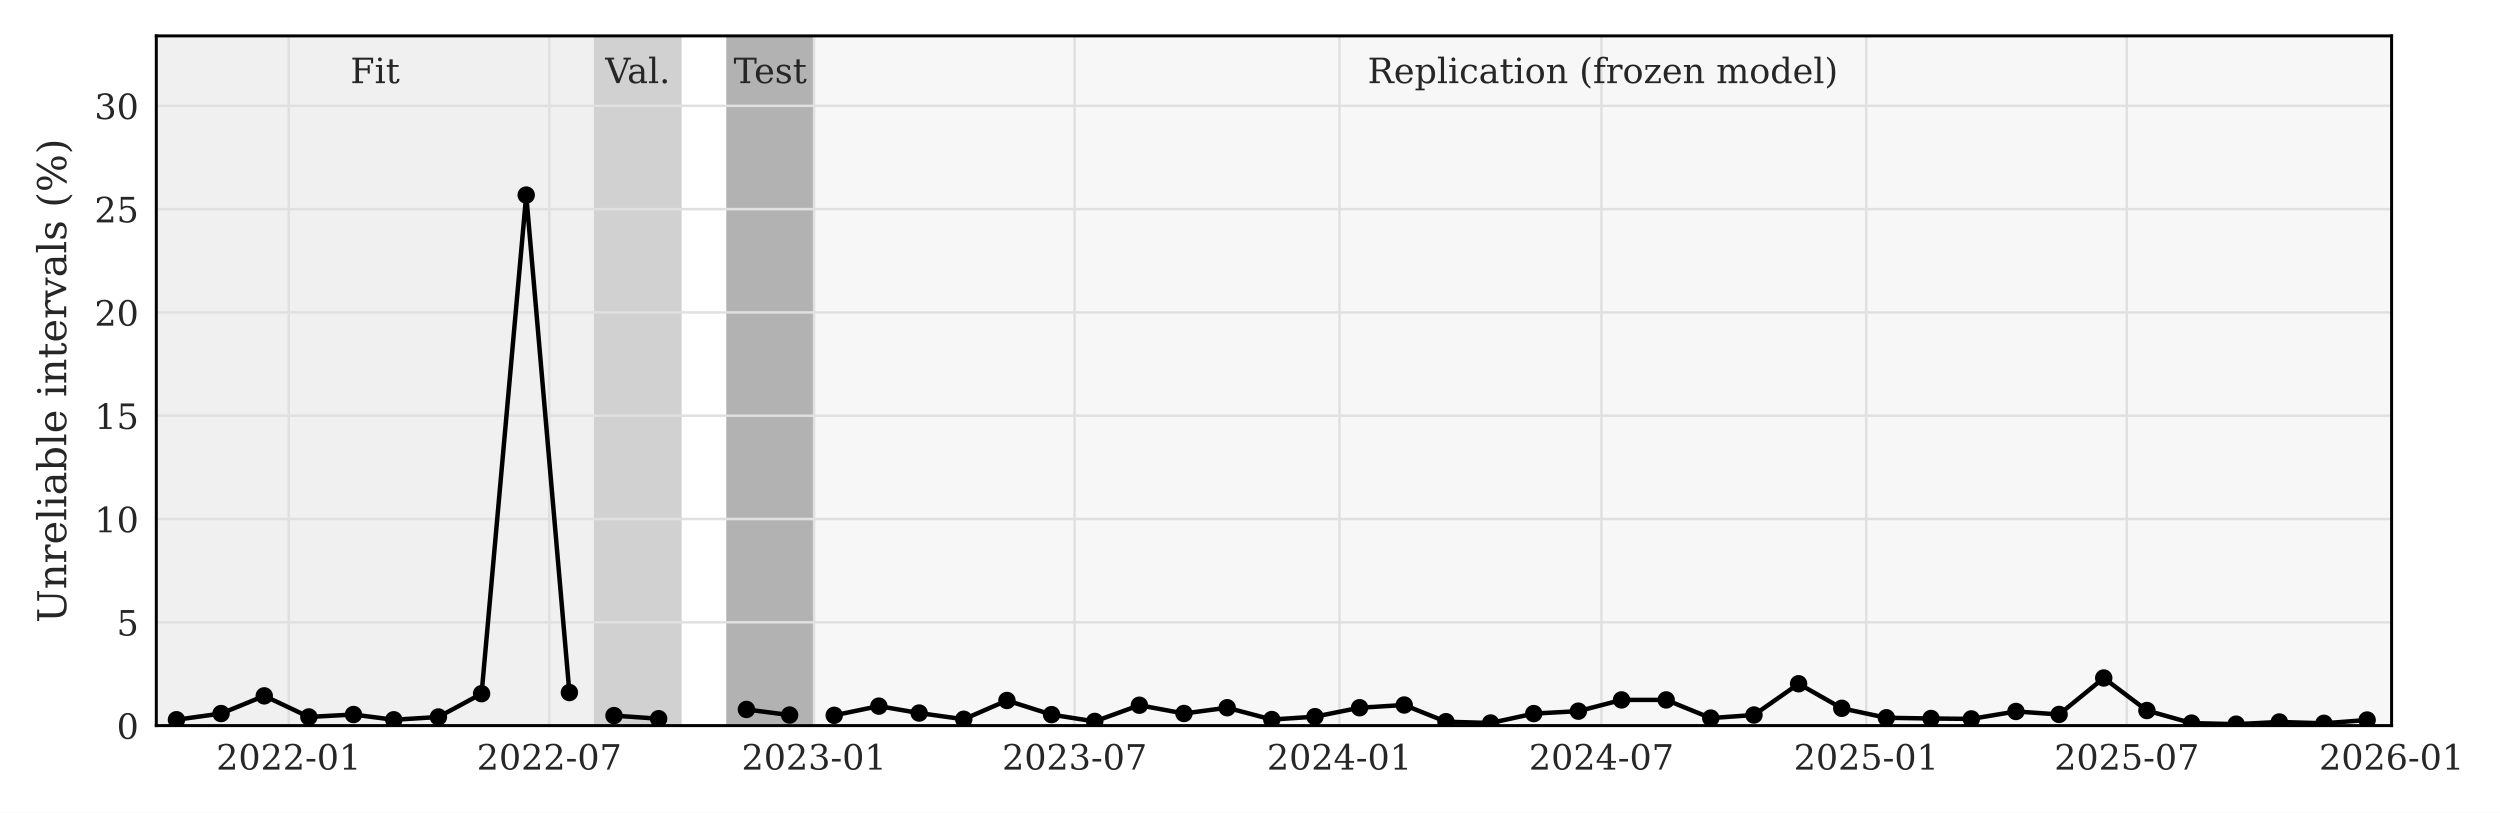
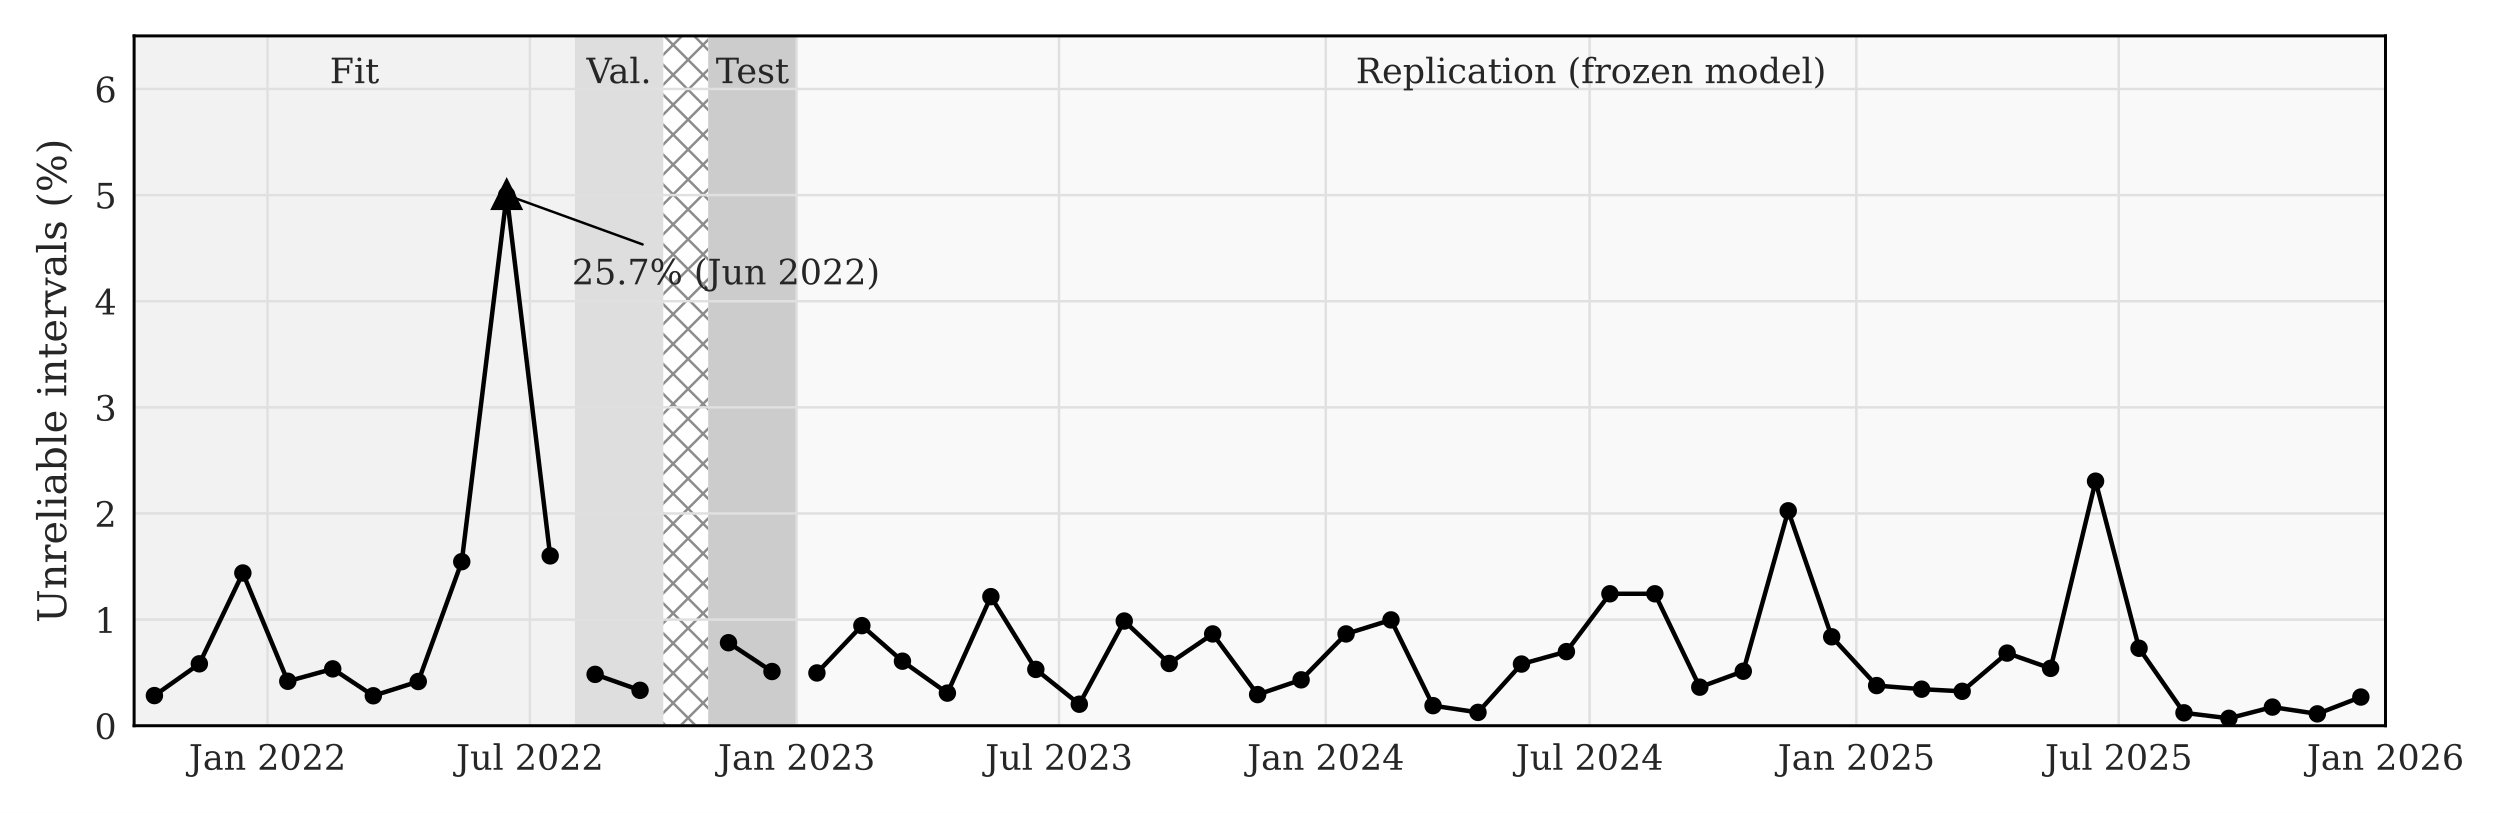
- <svg xmlns="http://www.w3.org/2000/svg" xmlns:xlink="http://www.w3.org/1999/xlink" width="501.444pt" height="163.015pt" viewBox="0 0 501.444 163.015" version="1.1">
+ <svg xmlns="http://www.w3.org/2000/svg" xmlns:xlink="http://www.w3.org/1999/xlink" width="501.36pt" height="163.015pt" viewBox="0 0 501.36 163.015" version="1.1">
  <defs>
    <style type="text/css">*{stroke-linejoin: round; stroke-linecap: butt}</style>
  </defs>
  <g id="figure_1">
    <g id="patch_1">
-       <path d="M 0 163.015  L 501.444 163.015  L 501.444 0  L 0 0  z " style="fill: #ffffff" />
+       <path d="M 0 163.015  L 501.36 163.015  L 501.36 0  L 0 0  z " style="fill: #ffffff" />
    </g>
    <g id="axes_1">
      <g id="patch_2">
-         <path d="M 31.35 145.54  L 479.7 145.54  L 479.7 7.2  L 31.35 7.2  z " style="fill: #ffffff" />
+         <path d="M 26.896 145.54  L 478.396 145.54  L 478.396 7.2  L 26.896 7.2  z " style="fill: #ffffff" />
      </g>
      <g id="patch_3">
-         <path d="M 31.35 145.54  L 119.115 145.54  L 119.115 7.2  L 31.35 7.2  z " clip-path="url(#pb1c6b1f549)" style="fill: #f0f0f0" />
+         <path d="M 133.012 145.54  L 142.024 145.54  L 142.024 7.2  L 133.012 7.2  z " clip-path="url(#p3dc8523d3e)" style="fill: url(#hcebbe9e5bd)" />
      </g>
      <g id="patch_4">
-         <path d="M 119.115 145.54  L 136.725 145.54  L 136.725 7.2  L 119.115 7.2  z " clip-path="url(#pb1c6b1f549)" style="fill: #d1d1d1" />
+         <path d="M 26.896 145.54  L 115.277 145.54  L 115.277 7.2  L 26.896 7.2  z " clip-path="url(#p3dc8523d3e)" style="fill: #f2f2f2" />
      </g>
      <g id="patch_5">
-         <path d="M 145.675 145.54  L 163.286 145.54  L 163.286 7.2  L 145.675 7.2  z " clip-path="url(#pb1c6b1f549)" style="fill: #b2b2b2" />
+         <path d="M 115.277 145.54  L 133.012 145.54  L 133.012 7.2  L 115.277 7.2  z " clip-path="url(#p3dc8523d3e)" style="fill: #dedede" />
      </g>
      <g id="patch_6">
-         <path d="M 163.286 145.54  L 479.7 145.54  L 479.7 7.2  L 163.286 7.2  z " clip-path="url(#pb1c6b1f549)" style="fill: #f7f7f7" />
+         <path d="M 142.024 145.54  L 159.759 145.54  L 159.759 7.2  L 142.024 7.2  z " clip-path="url(#p3dc8523d3e)" style="fill: #cccccc" />
+       </g>
+       <g id="patch_7">
+         <path d="M 159.759 145.54  L 478.396 145.54  L 478.396 7.2  L 159.759 7.2  z " clip-path="url(#p3dc8523d3e)" style="fill: #f9f9f9" />
      </g>
      <g id="matplotlib.axis_1">
        <g id="xtick_1">
          <g id="line2d_1">
-             <path d="M 57.91 145.54  L 57.91 7.2  " clip-path="url(#pb1c6b1f549)" style="fill: none; stroke: #e0e0e0; stroke-width: 0.5; stroke-linecap: round" />
+             <path d="M 53.643 145.54  L 53.643 7.2  " clip-path="url(#p3dc8523d3e)" style="fill: none; stroke: #e0e0e0; stroke-width: 0.5; stroke-linecap: round" />
          </g>
          <g id="line2d_2" />
          <g id="text_1">
-             <text style="font-size: 7px; font-family: 'DejaVu Serif', 'Bitstream Vera Serif', 'Computer Modern Roman', 'New Century Schoolbook', 'Century Schoolbook L', 'Utopia', 'ITC Bookman', 'Bookman', 'Nimbus Roman No9 L', 'Times New Roman', 'Times', 'Palatino', 'Charter', serif; text-anchor: middle; fill: #262626" x="57.91" y="154.359" transform="rotate(-0 57.91034 154.3589)">2022-01</text>
+             <text style="font-size: 7px; font-family: 'DejaVu Serif', 'Bitstream Vera Serif', 'Computer Modern Roman', 'New Century Schoolbook', 'Century Schoolbook L', 'Utopia', 'ITC Bookman', 'Bookman', 'Nimbus Roman No9 L', 'Times New Roman', 'Times', 'Palatino', 'Charter', serif; text-anchor: middle; fill: #262626" x="53.643" y="154.359" transform="rotate(-0 53.64319 154.3589)">Jan 2022</text>
          </g>
        </g>
        <g id="xtick_2">
          <g id="line2d_3">
-             <path d="M 110.165 145.54  L 110.165 7.2  " clip-path="url(#pb1c6b1f549)" style="fill: none; stroke: #e0e0e0; stroke-width: 0.5; stroke-linecap: round" />
+             <path d="M 106.265 145.54  L 106.265 7.2  " clip-path="url(#p3dc8523d3e)" style="fill: none; stroke: #e0e0e0; stroke-width: 0.5; stroke-linecap: round" />
          </g>
          <g id="line2d_4" />
          <g id="text_2">
-             <text style="font-size: 7px; font-family: 'DejaVu Serif', 'Bitstream Vera Serif', 'Computer Modern Roman', 'New Century Schoolbook', 'Century Schoolbook L', 'Utopia', 'ITC Bookman', 'Bookman', 'Nimbus Roman No9 L', 'Times New Roman', 'Times', 'Palatino', 'Charter', serif; text-anchor: middle; fill: #262626" x="110.165" y="154.359" transform="rotate(-0 110.1649 154.3589)">2022-07</text>
+             <text style="font-size: 7px; font-family: 'DejaVu Serif', 'Bitstream Vera Serif', 'Computer Modern Roman', 'New Century Schoolbook', 'Century Schoolbook L', 'Utopia', 'ITC Bookman', 'Bookman', 'Nimbus Roman No9 L', 'Times New Roman', 'Times', 'Palatino', 'Charter', serif; text-anchor: middle; fill: #262626" x="106.265" y="154.359" transform="rotate(-0 106.2649 154.3589)">Jul 2022</text>
          </g>
        </g>
        <g id="xtick_3">
          <g id="line2d_5">
-             <path d="M 163.286 145.54  L 163.286 7.2  " clip-path="url(#pb1c6b1f549)" style="fill: none; stroke: #e0e0e0; stroke-width: 0.5; stroke-linecap: round" />
+             <path d="M 159.759 145.54  L 159.759 7.2  " clip-path="url(#p3dc8523d3e)" style="fill: none; stroke: #e0e0e0; stroke-width: 0.5; stroke-linecap: round" />
          </g>
          <g id="line2d_6" />
          <g id="text_3">
-             <text style="font-size: 7px; font-family: 'DejaVu Serif', 'Bitstream Vera Serif', 'Computer Modern Roman', 'New Century Schoolbook', 'Century Schoolbook L', 'Utopia', 'ITC Bookman', 'Bookman', 'Nimbus Roman No9 L', 'Times New Roman', 'Times', 'Palatino', 'Charter', serif; text-anchor: middle; fill: #262626" x="163.286" y="154.359" transform="rotate(-0 163.2856 154.3589)">2023-01</text>
+             <text style="font-size: 7px; font-family: 'DejaVu Serif', 'Bitstream Vera Serif', 'Computer Modern Roman', 'New Century Schoolbook', 'Century Schoolbook L', 'Utopia', 'ITC Bookman', 'Bookman', 'Nimbus Roman No9 L', 'Times New Roman', 'Times', 'Palatino', 'Charter', serif; text-anchor: middle; fill: #262626" x="159.759" y="154.359" transform="rotate(-0 159.7588 154.3589)">Jan 2023</text>
          </g>
        </g>
        <g id="xtick_4">
          <g id="line2d_7">
-             <path d="M 215.54 145.54  L 215.54 7.2  " clip-path="url(#pb1c6b1f549)" style="fill: none; stroke: #e0e0e0; stroke-width: 0.5; stroke-linecap: round" />
+             <path d="M 212.38 145.54  L 212.38 7.2  " clip-path="url(#p3dc8523d3e)" style="fill: none; stroke: #e0e0e0; stroke-width: 0.5; stroke-linecap: round" />
          </g>
          <g id="line2d_8" />
          <g id="text_4">
-             <text style="font-size: 7px; font-family: 'DejaVu Serif', 'Bitstream Vera Serif', 'Computer Modern Roman', 'New Century Schoolbook', 'Century Schoolbook L', 'Utopia', 'ITC Bookman', 'Bookman', 'Nimbus Roman No9 L', 'Times New Roman', 'Times', 'Palatino', 'Charter', serif; text-anchor: middle; fill: #262626" x="215.54" y="154.359" transform="rotate(-0 215.5401 154.3589)">2023-07</text>
+             <text style="font-size: 7px; font-family: 'DejaVu Serif', 'Bitstream Vera Serif', 'Computer Modern Roman', 'New Century Schoolbook', 'Century Schoolbook L', 'Utopia', 'ITC Bookman', 'Bookman', 'Nimbus Roman No9 L', 'Times New Roman', 'Times', 'Palatino', 'Charter', serif; text-anchor: middle; fill: #262626" x="212.38" y="154.359" transform="rotate(-0 212.3805 154.3589)">Jul 2023</text>
          </g>
        </g>
        <g id="xtick_5">
          <g id="line2d_9">
-             <path d="M 268.661 145.54  L 268.661 7.2  " clip-path="url(#pb1c6b1f549)" style="fill: none; stroke: #e0e0e0; stroke-width: 0.5; stroke-linecap: round" />
+             <path d="M 265.874 145.54  L 265.874 7.2  " clip-path="url(#p3dc8523d3e)" style="fill: none; stroke: #e0e0e0; stroke-width: 0.5; stroke-linecap: round" />
          </g>
          <g id="line2d_10" />
          <g id="text_5">
-             <text style="font-size: 7px; font-family: 'DejaVu Serif', 'Bitstream Vera Serif', 'Computer Modern Roman', 'New Century Schoolbook', 'Century Schoolbook L', 'Utopia', 'ITC Bookman', 'Bookman', 'Nimbus Roman No9 L', 'Times New Roman', 'Times', 'Palatino', 'Charter', serif; text-anchor: middle; fill: #262626" x="268.661" y="154.359" transform="rotate(-0 268.6608 154.3589)">2024-01</text>
+             <text style="font-size: 7px; font-family: 'DejaVu Serif', 'Bitstream Vera Serif', 'Computer Modern Roman', 'New Century Schoolbook', 'Century Schoolbook L', 'Utopia', 'ITC Bookman', 'Bookman', 'Nimbus Roman No9 L', 'Times New Roman', 'Times', 'Palatino', 'Charter', serif; text-anchor: middle; fill: #262626" x="265.874" y="154.359" transform="rotate(-0 265.8744 154.3589)">Jan 2024</text>
          </g>
        </g>
        <g id="xtick_6">
          <g id="line2d_11">
-             <path d="M 321.204 145.54  L 321.204 7.2  " clip-path="url(#pb1c6b1f549)" style="fill: none; stroke: #e0e0e0; stroke-width: 0.5; stroke-linecap: round" />
+             <path d="M 318.787 145.54  L 318.787 7.2  " clip-path="url(#p3dc8523d3e)" style="fill: none; stroke: #e0e0e0; stroke-width: 0.5; stroke-linecap: round" />
          </g>
          <g id="line2d_12" />
          <g id="text_6">
-             <text style="font-size: 7px; font-family: 'DejaVu Serif', 'Bitstream Vera Serif', 'Computer Modern Roman', 'New Century Schoolbook', 'Century Schoolbook L', 'Utopia', 'ITC Bookman', 'Bookman', 'Nimbus Roman No9 L', 'Times New Roman', 'Times', 'Palatino', 'Charter', serif; text-anchor: middle; fill: #262626" x="321.204" y="154.359" transform="rotate(-0 321.2041 154.3589)">2024-07</text>
+             <text style="font-size: 7px; font-family: 'DejaVu Serif', 'Bitstream Vera Serif', 'Computer Modern Roman', 'New Century Schoolbook', 'Century Schoolbook L', 'Utopia', 'ITC Bookman', 'Bookman', 'Nimbus Roman No9 L', 'Times New Roman', 'Times', 'Palatino', 'Charter', serif; text-anchor: middle; fill: #262626" x="318.787" y="154.359" transform="rotate(-0 318.7868 154.3589)">Jul 2024</text>
          </g>
        </g>
        <g id="xtick_7">
          <g id="line2d_13">
-             <path d="M 374.325 145.54  L 374.325 7.2  " clip-path="url(#pb1c6b1f549)" style="fill: none; stroke: #e0e0e0; stroke-width: 0.5; stroke-linecap: round" />
+             <path d="M 372.281 145.54  L 372.281 7.2  " clip-path="url(#p3dc8523d3e)" style="fill: none; stroke: #e0e0e0; stroke-width: 0.5; stroke-linecap: round" />
          </g>
          <g id="line2d_14" />
          <g id="text_7">
-             <text style="font-size: 7px; font-family: 'DejaVu Serif', 'Bitstream Vera Serif', 'Computer Modern Roman', 'New Century Schoolbook', 'Century Schoolbook L', 'Utopia', 'ITC Bookman', 'Bookman', 'Nimbus Roman No9 L', 'Times New Roman', 'Times', 'Palatino', 'Charter', serif; text-anchor: middle; fill: #262626" x="374.325" y="154.359" transform="rotate(-0 374.3248 154.3589)">2025-01</text>
+             <text style="font-size: 7px; font-family: 'DejaVu Serif', 'Bitstream Vera Serif', 'Computer Modern Roman', 'New Century Schoolbook', 'Century Schoolbook L', 'Utopia', 'ITC Bookman', 'Bookman', 'Nimbus Roman No9 L', 'Times New Roman', 'Times', 'Palatino', 'Charter', serif; text-anchor: middle; fill: #262626" x="372.281" y="154.359" transform="rotate(-0 372.2807 154.3589)">Jan 2025</text>
          </g>
        </g>
        <g id="xtick_8">
          <g id="line2d_15">
-             <path d="M 426.579 145.54  L 426.579 7.2  " clip-path="url(#pb1c6b1f549)" style="fill: none; stroke: #e0e0e0; stroke-width: 0.5; stroke-linecap: round" />
+             <path d="M 424.902 145.54  L 424.902 7.2  " clip-path="url(#p3dc8523d3e)" style="fill: none; stroke: #e0e0e0; stroke-width: 0.5; stroke-linecap: round" />
          </g>
          <g id="line2d_16" />
          <g id="text_8">
-             <text style="font-size: 7px; font-family: 'DejaVu Serif', 'Bitstream Vera Serif', 'Computer Modern Roman', 'New Century Schoolbook', 'Century Schoolbook L', 'Utopia', 'ITC Bookman', 'Bookman', 'Nimbus Roman No9 L', 'Times New Roman', 'Times', 'Palatino', 'Charter', serif; text-anchor: middle; fill: #262626" x="426.579" y="154.359" transform="rotate(-0 426.5793 154.3589)">2025-07</text>
+             <text style="font-size: 7px; font-family: 'DejaVu Serif', 'Bitstream Vera Serif', 'Computer Modern Roman', 'New Century Schoolbook', 'Century Schoolbook L', 'Utopia', 'ITC Bookman', 'Bookman', 'Nimbus Roman No9 L', 'Times New Roman', 'Times', 'Palatino', 'Charter', serif; text-anchor: middle; fill: #262626" x="424.902" y="154.359" transform="rotate(-0 424.9024 154.3589)">Jul 2025</text>
          </g>
        </g>
        <g id="xtick_9">
          <g id="line2d_17">
-             <path d="M 479.7 145.54  L 479.7 7.2  " clip-path="url(#pb1c6b1f549)" style="fill: none; stroke: #e0e0e0; stroke-width: 0.5; stroke-linecap: round" />
+             <path d="M 478.396 145.54  L 478.396 7.2  " clip-path="url(#p3dc8523d3e)" style="fill: none; stroke: #e0e0e0; stroke-width: 0.5; stroke-linecap: round" />
          </g>
          <g id="line2d_18" />
          <g id="text_9">
-             <text style="font-size: 7px; font-family: 'DejaVu Serif', 'Bitstream Vera Serif', 'Computer Modern Roman', 'New Century Schoolbook', 'Century Schoolbook L', 'Utopia', 'ITC Bookman', 'Bookman', 'Nimbus Roman No9 L', 'Times New Roman', 'Times', 'Palatino', 'Charter', serif; text-anchor: middle; fill: #262626" x="479.7" y="154.359" transform="rotate(-0 479.7 154.3589)">2026-01</text>
+             <text style="font-size: 7px; font-family: 'DejaVu Serif', 'Bitstream Vera Serif', 'Computer Modern Roman', 'New Century Schoolbook', 'Century Schoolbook L', 'Utopia', 'ITC Bookman', 'Bookman', 'Nimbus Roman No9 L', 'Times New Roman', 'Times', 'Palatino', 'Charter', serif; text-anchor: middle; fill: #262626" x="478.396" y="154.359" transform="rotate(-0 478.3963 154.3589)">Jan 2026</text>
          </g>
        </g>
      </g>
      <g id="matplotlib.axis_2">
        <g id="ytick_1">
          <g id="line2d_19">
-             <path d="M 31.35 145.54  L 479.7 145.54  " clip-path="url(#pb1c6b1f549)" style="fill: none; stroke: #e0e0e0; stroke-width: 0.5; stroke-linecap: round" />
+             <path d="M 26.896 145.54  L 478.396 145.54  " clip-path="url(#p3dc8523d3e)" style="fill: none; stroke: #e0e0e0; stroke-width: 0.5; stroke-linecap: round" />
          </g>
          <g id="line2d_20" />
          <g id="text_10">
-             <text style="font-size: 7px; font-family: 'DejaVu Serif', 'Bitstream Vera Serif', 'Computer Modern Roman', 'New Century Schoolbook', 'Century Schoolbook L', 'Utopia', 'ITC Bookman', 'Bookman', 'Nimbus Roman No9 L', 'Times New Roman', 'Times', 'Palatino', 'Charter', serif; text-anchor: end; fill: #262626" x="27.85" y="148.199" transform="rotate(-0 27.85 148.1995)">0</text>
+             <text style="font-size: 7px; font-family: 'DejaVu Serif', 'Bitstream Vera Serif', 'Computer Modern Roman', 'New Century Schoolbook', 'Century Schoolbook L', 'Utopia', 'ITC Bookman', 'Bookman', 'Nimbus Roman No9 L', 'Times New Roman', 'Times', 'Palatino', 'Charter', serif; text-anchor: end; fill: #262626" x="23.396" y="148.199" transform="rotate(-0 23.39625 148.1995)">0</text>
          </g>
        </g>
        <g id="ytick_2">
          <g id="line2d_21">
-             <path d="M 31.35 124.821  L 479.7 124.821  " clip-path="url(#pb1c6b1f549)" style="fill: none; stroke: #e0e0e0; stroke-width: 0.5; stroke-linecap: round" />
+             <path d="M 26.896 124.257  L 478.396 124.257  " clip-path="url(#p3dc8523d3e)" style="fill: none; stroke: #e0e0e0; stroke-width: 0.5; stroke-linecap: round" />
          </g>
          <g id="line2d_22" />
          <g id="text_11">
-             <text style="font-size: 7px; font-family: 'DejaVu Serif', 'Bitstream Vera Serif', 'Computer Modern Roman', 'New Century Schoolbook', 'Century Schoolbook L', 'Utopia', 'ITC Bookman', 'Bookman', 'Nimbus Roman No9 L', 'Times New Roman', 'Times', 'Palatino', 'Charter', serif; text-anchor: end; fill: #262626" x="27.85" y="127.48" transform="rotate(-0 27.85 127.4804)">5</text>
+             <text style="font-size: 7px; font-family: 'DejaVu Serif', 'Bitstream Vera Serif', 'Computer Modern Roman', 'New Century Schoolbook', 'Century Schoolbook L', 'Utopia', 'ITC Bookman', 'Bookman', 'Nimbus Roman No9 L', 'Times New Roman', 'Times', 'Palatino', 'Charter', serif; text-anchor: end; fill: #262626" x="23.396" y="126.916" transform="rotate(-0 23.39625 126.9164)">1</text>
          </g>
        </g>
        <g id="ytick_3">
          <g id="line2d_23">
-             <path d="M 31.35 104.102  L 479.7 104.102  " clip-path="url(#pb1c6b1f549)" style="fill: none; stroke: #e0e0e0; stroke-width: 0.5; stroke-linecap: round" />
+             <path d="M 26.896 102.974  L 478.396 102.974  " clip-path="url(#p3dc8523d3e)" style="fill: none; stroke: #e0e0e0; stroke-width: 0.5; stroke-linecap: round" />
          </g>
          <g id="line2d_24" />
          <g id="text_12">
-             <text style="font-size: 7px; font-family: 'DejaVu Serif', 'Bitstream Vera Serif', 'Computer Modern Roman', 'New Century Schoolbook', 'Century Schoolbook L', 'Utopia', 'ITC Bookman', 'Bookman', 'Nimbus Roman No9 L', 'Times New Roman', 'Times', 'Palatino', 'Charter', serif; text-anchor: end; fill: #262626" x="27.85" y="106.761" transform="rotate(-0 27.85 106.7613)">10</text>
+             <text style="font-size: 7px; font-family: 'DejaVu Serif', 'Bitstream Vera Serif', 'Computer Modern Roman', 'New Century Schoolbook', 'Century Schoolbook L', 'Utopia', 'ITC Bookman', 'Bookman', 'Nimbus Roman No9 L', 'Times New Roman', 'Times', 'Palatino', 'Charter', serif; text-anchor: end; fill: #262626" x="23.396" y="105.633" transform="rotate(-0 23.39625 105.6333)">2</text>
          </g>
        </g>
        <g id="ytick_4">
          <g id="line2d_25">
-             <path d="M 31.35 83.383  L 479.7 83.383  " clip-path="url(#pb1c6b1f549)" style="fill: none; stroke: #e0e0e0; stroke-width: 0.5; stroke-linecap: round" />
+             <path d="M 26.896 81.691  L 478.396 81.691  " clip-path="url(#p3dc8523d3e)" style="fill: none; stroke: #e0e0e0; stroke-width: 0.5; stroke-linecap: round" />
          </g>
          <g id="line2d_26" />
          <g id="text_13">
-             <text style="font-size: 7px; font-family: 'DejaVu Serif', 'Bitstream Vera Serif', 'Computer Modern Roman', 'New Century Schoolbook', 'Century Schoolbook L', 'Utopia', 'ITC Bookman', 'Bookman', 'Nimbus Roman No9 L', 'Times New Roman', 'Times', 'Palatino', 'Charter', serif; text-anchor: end; fill: #262626" x="27.85" y="86.042" transform="rotate(-0 27.85 86.04228)">15</text>
+             <text style="font-size: 7px; font-family: 'DejaVu Serif', 'Bitstream Vera Serif', 'Computer Modern Roman', 'New Century Schoolbook', 'Century Schoolbook L', 'Utopia', 'ITC Bookman', 'Bookman', 'Nimbus Roman No9 L', 'Times New Roman', 'Times', 'Palatino', 'Charter', serif; text-anchor: end; fill: #262626" x="23.396" y="84.35" transform="rotate(-0 23.39625 84.35022)">3</text>
          </g>
        </g>
        <g id="ytick_5">
          <g id="line2d_27">
-             <path d="M 31.35 62.664  L 479.7 62.664  " clip-path="url(#pb1c6b1f549)" style="fill: none; stroke: #e0e0e0; stroke-width: 0.5; stroke-linecap: round" />
+             <path d="M 26.896 60.408  L 478.396 60.408  " clip-path="url(#p3dc8523d3e)" style="fill: none; stroke: #e0e0e0; stroke-width: 0.5; stroke-linecap: round" />
          </g>
          <g id="line2d_28" />
          <g id="text_14">
-             <text style="font-size: 7px; font-family: 'DejaVu Serif', 'Bitstream Vera Serif', 'Computer Modern Roman', 'New Century Schoolbook', 'Century Schoolbook L', 'Utopia', 'ITC Bookman', 'Bookman', 'Nimbus Roman No9 L', 'Times New Roman', 'Times', 'Palatino', 'Charter', serif; text-anchor: end; fill: #262626" x="27.85" y="65.323" transform="rotate(-0 27.85 65.32322)">20</text>
+             <text style="font-size: 7px; font-family: 'DejaVu Serif', 'Bitstream Vera Serif', 'Computer Modern Roman', 'New Century Schoolbook', 'Century Schoolbook L', 'Utopia', 'ITC Bookman', 'Bookman', 'Nimbus Roman No9 L', 'Times New Roman', 'Times', 'Palatino', 'Charter', serif; text-anchor: end; fill: #262626" x="23.396" y="63.067" transform="rotate(-0 23.39625 63.06714)">4</text>
          </g>
        </g>
        <g id="ytick_6">
          <g id="line2d_29">
-             <path d="M 31.35 41.945  L 479.7 41.945  " clip-path="url(#pb1c6b1f549)" style="fill: none; stroke: #e0e0e0; stroke-width: 0.5; stroke-linecap: round" />
+             <path d="M 26.896 39.125  L 478.396 39.125  " clip-path="url(#p3dc8523d3e)" style="fill: none; stroke: #e0e0e0; stroke-width: 0.5; stroke-linecap: round" />
          </g>
          <g id="line2d_30" />
          <g id="text_15">
-             <text style="font-size: 7px; font-family: 'DejaVu Serif', 'Bitstream Vera Serif', 'Computer Modern Roman', 'New Century Schoolbook', 'Century Schoolbook L', 'Utopia', 'ITC Bookman', 'Bookman', 'Nimbus Roman No9 L', 'Times New Roman', 'Times', 'Palatino', 'Charter', serif; text-anchor: end; fill: #262626" x="27.85" y="44.604" transform="rotate(-0 27.85 44.60416)">25</text>
+             <text style="font-size: 7px; font-family: 'DejaVu Serif', 'Bitstream Vera Serif', 'Computer Modern Roman', 'New Century Schoolbook', 'Century Schoolbook L', 'Utopia', 'ITC Bookman', 'Bookman', 'Nimbus Roman No9 L', 'Times New Roman', 'Times', 'Palatino', 'Charter', serif; text-anchor: end; fill: #262626" x="23.396" y="41.784" transform="rotate(-0 23.39625 41.78407)">5</text>
          </g>
        </g>
        <g id="ytick_7">
          <g id="line2d_31">
-             <path d="M 31.35 21.226  L 479.7 21.226  " clip-path="url(#pb1c6b1f549)" style="fill: none; stroke: #e0e0e0; stroke-width: 0.5; stroke-linecap: round" />
+             <path d="M 26.896 17.842  L 478.396 17.842  " clip-path="url(#p3dc8523d3e)" style="fill: none; stroke: #e0e0e0; stroke-width: 0.5; stroke-linecap: round" />
          </g>
          <g id="line2d_32" />
          <g id="text_16">
-             <text style="font-size: 7px; font-family: 'DejaVu Serif', 'Bitstream Vera Serif', 'Computer Modern Roman', 'New Century Schoolbook', 'Century Schoolbook L', 'Utopia', 'ITC Bookman', 'Bookman', 'Nimbus Roman No9 L', 'Times New Roman', 'Times', 'Palatino', 'Charter', serif; text-anchor: end; fill: #262626" x="27.85" y="23.885" transform="rotate(-0 27.85 23.8851)">30</text>
+             <text style="font-size: 7px; font-family: 'DejaVu Serif', 'Bitstream Vera Serif', 'Computer Modern Roman', 'New Century Schoolbook', 'Century Schoolbook L', 'Utopia', 'ITC Bookman', 'Bookman', 'Nimbus Roman No9 L', 'Times New Roman', 'Times', 'Palatino', 'Charter', serif; text-anchor: end; fill: #262626" x="23.396" y="20.501" transform="rotate(-0 23.39625 20.50099)">6</text>
          </g>
        </g>
        <g id="text_17">
          <text style="font-size: 8px; font-family: 'DejaVu Serif', 'Bitstream Vera Serif', 'Computer Modern Roman', 'New Century Schoolbook', 'Century Schoolbook L', 'Utopia', 'ITC Bookman', 'Bookman', 'Nimbus Roman No9 L', 'Times New Roman', 'Times', 'Palatino', 'Charter', serif; text-anchor: middle; fill: #262626" x="13.279" y="76.37" transform="rotate(-90 13.27875 76.37)">Unreliable intervals (%)</text>
        </g>
      </g>
-       <g id="patch_7">
-         <path d="M 31.35 145.54  L 31.35 7.2  " style="fill: none; stroke: #000000; stroke-width: 0.6; stroke-linejoin: miter; stroke-linecap: square" />
-       </g>
      <g id="patch_8">
-         <path d="M 479.7 145.54  L 479.7 7.2  " style="fill: none; stroke: #000000; stroke-width: 0.6; stroke-linejoin: miter; stroke-linecap: square" />
+         <path d="M 26.896 145.54  L 26.896 7.2  " style="fill: none; stroke: #000000; stroke-width: 0.6; stroke-linejoin: miter; stroke-linecap: square" />
      </g>
      <g id="patch_9">
-         <path d="M 31.35 145.54  L 479.7 145.54  " style="fill: none; stroke: #000000; stroke-width: 0.6; stroke-linejoin: miter; stroke-linecap: square" />
+         <path d="M 478.396 145.54  L 478.396 7.2  " style="fill: none; stroke: #000000; stroke-width: 0.6; stroke-linejoin: miter; stroke-linecap: square" />
      </g>
      <g id="patch_10">
-         <path d="M 31.35 7.2  L 479.7 7.2  " style="fill: none; stroke: #000000; stroke-width: 0.6; stroke-linejoin: miter; stroke-linecap: square" />
+         <path d="M 26.896 145.54  L 478.396 145.54  " style="fill: none; stroke: #000000; stroke-width: 0.6; stroke-linejoin: miter; stroke-linecap: square" />
+       </g>
+       <g id="patch_11">
+         <path d="M 26.896 7.2  L 478.396 7.2  " style="fill: none; stroke: #000000; stroke-width: 0.6; stroke-linejoin: miter; stroke-linecap: square" />
      </g>
      <g id="text_18">
-         <text style="font-size: 7px; font-family: 'DejaVu Serif', 'Bitstream Vera Serif', 'Computer Modern Roman', 'New Century Schoolbook', 'Century Schoolbook L', 'Utopia', 'ITC Bookman', 'Bookman', 'Nimbus Roman No9 L', 'Times New Roman', 'Times', 'Palatino', 'Charter', serif; text-anchor: middle; fill: #262626" x="75.232" y="16.669" transform="rotate(-0 75.23229 16.66911)">Fit</text>
+         <text style="font-size: 7px; font-family: 'DejaVu Serif', 'Bitstream Vera Serif', 'Computer Modern Roman', 'New Century Schoolbook', 'Century Schoolbook L', 'Utopia', 'ITC Bookman', 'Bookman', 'Nimbus Roman No9 L', 'Times New Roman', 'Times', 'Palatino', 'Charter', serif; text-anchor: middle; fill: #262626" x="71.087" y="16.669" transform="rotate(-0 71.08685 16.66911)">Fit</text>
      </g>
      <g id="line2d_33">
-         <path d="M 35.392 144.363  L 44.341 143.123  L 53.002 139.576  L 61.952 143.804  L 70.902 143.32  L 78.985 144.37  L 87.935 143.813  L 96.596 139.135  L 105.546 39.125  L 114.207 138.908  " clip-path="url(#pb1c6b1f549)" style="fill: none; stroke: #000000; stroke-width: 0.9; stroke-linecap: round" />
+         <path d="M 30.966 139.496  L 39.979 133.125  L 48.701 114.911  L 57.713 136.624  L 66.726 134.138  L 74.866 139.533  L 83.879 136.672  L 92.601 112.643  L 101.613 39.125  L 110.335 111.476  " clip-path="url(#p3dc8523d3e)" style="fill: none; stroke: #000000; stroke-width: 0.9; stroke-linecap: round" />
        <defs>
-           <path id="me363c883f4" d="M 0 1.25  C 0.332 1.25 0.649 1.118 0.884 0.884  C 1.118 0.649 1.25 0.332 1.25 0  C 1.25 -0.332 1.118 -0.649 0.884 -0.884  C 0.649 -1.118 0.332 -1.25 0 -1.25  C -0.332 -1.25 -0.649 -1.118 -0.884 -0.884  C -1.118 -0.649 -1.25 -0.332 -1.25 0  C -1.25 0.332 -1.118 0.649 -0.884 0.884  C -0.649 1.118 -0.332 1.25 0 1.25  z " style="stroke: #000000" />
+           <path id="ma874661f9e" d="M 0 1.25  C 0.332 1.25 0.649 1.118 0.884 0.884  C 1.118 0.649 1.25 0.332 1.25 0  C 1.25 -0.332 1.118 -0.649 0.884 -0.884  C 0.649 -1.118 0.332 -1.25 0 -1.25  C -0.332 -1.25 -0.649 -1.118 -0.884 -0.884  C -1.118 -0.649 -1.25 -0.332 -1.25 0  C -1.25 0.332 -1.118 0.649 -0.884 0.884  C -0.649 1.118 -0.332 1.25 0 1.25  z " style="stroke: #000000" />
        </defs>
-         <g clip-path="url(#pb1c6b1f549)">
-           <use xlink:href="#me363c883f4" x="35.392" y="144.363" style="stroke: #000000" />
-           <use xlink:href="#me363c883f4" x="44.341" y="143.123" style="stroke: #000000" />
-           <use xlink:href="#me363c883f4" x="53.002" y="139.576" style="stroke: #000000" />
-           <use xlink:href="#me363c883f4" x="61.952" y="143.804" style="stroke: #000000" />
-           <use xlink:href="#me363c883f4" x="70.902" y="143.32" style="stroke: #000000" />
-           <use xlink:href="#me363c883f4" x="78.985" y="144.37" style="stroke: #000000" />
-           <use xlink:href="#me363c883f4" x="87.935" y="143.813" style="stroke: #000000" />
-           <use xlink:href="#me363c883f4" x="96.596" y="139.135" style="stroke: #000000" />
-           <use xlink:href="#me363c883f4" x="105.546" y="39.125" style="stroke: #000000" />
-           <use xlink:href="#me363c883f4" x="114.207" y="138.908" style="stroke: #000000" />
+         <g clip-path="url(#p3dc8523d3e)">
+           <use xlink:href="#ma874661f9e" x="30.966" y="139.496" style="stroke: #000000" />
+           <use xlink:href="#ma874661f9e" x="39.979" y="133.125" style="stroke: #000000" />
+           <use xlink:href="#ma874661f9e" x="48.701" y="114.911" style="stroke: #000000" />
+           <use xlink:href="#ma874661f9e" x="57.713" y="136.624" style="stroke: #000000" />
+           <use xlink:href="#ma874661f9e" x="66.726" y="134.138" style="stroke: #000000" />
+           <use xlink:href="#ma874661f9e" x="74.866" y="139.533" style="stroke: #000000" />
+           <use xlink:href="#ma874661f9e" x="83.879" y="136.672" style="stroke: #000000" />
+           <use xlink:href="#ma874661f9e" x="92.601" y="112.643" style="stroke: #000000" />
+           <use xlink:href="#ma874661f9e" x="101.613" y="39.125" style="stroke: #000000" />
+           <use xlink:href="#ma874661f9e" x="110.335" y="111.476" style="stroke: #000000" />
        </g>
      </g>
      <g id="text_19">
-         <text style="font-size: 7px; font-family: 'DejaVu Serif', 'Bitstream Vera Serif', 'Computer Modern Roman', 'New Century Schoolbook', 'Century Schoolbook L', 'Utopia', 'ITC Bookman', 'Bookman', 'Nimbus Roman No9 L', 'Times New Roman', 'Times', 'Palatino', 'Charter', serif; text-anchor: middle; fill: #262626" x="127.92" y="16.669" transform="rotate(-0 127.9199 16.66911)">Val.</text>
+         <text style="font-size: 7px; font-family: 'DejaVu Serif', 'Bitstream Vera Serif', 'Computer Modern Roman', 'New Century Schoolbook', 'Century Schoolbook L', 'Utopia', 'ITC Bookman', 'Bookman', 'Nimbus Roman No9 L', 'Times New Roman', 'Times', 'Palatino', 'Charter', serif; text-anchor: middle; fill: #262626" x="124.145" y="16.669" transform="rotate(-0 124.1446 16.66911)">Val.</text>
      </g>
      <g id="line2d_34">
-         <path d="M 123.156 143.535  L 132.106 144.158  " clip-path="url(#pb1c6b1f549)" style="fill: none; stroke: #000000; stroke-width: 0.9; stroke-linecap: round" />
-         <g clip-path="url(#pb1c6b1f549)">
-           <use xlink:href="#me363c883f4" x="123.156" y="143.535" style="stroke: #000000" />
-           <use xlink:href="#me363c883f4" x="132.106" y="144.158" style="stroke: #000000" />
+         <path d="M 119.348 135.242  L 128.36 138.441  " clip-path="url(#p3dc8523d3e)" style="fill: none; stroke: #000000; stroke-width: 0.9; stroke-linecap: round" />
+         <g clip-path="url(#p3dc8523d3e)">
+           <use xlink:href="#ma874661f9e" x="119.348" y="135.242" style="stroke: #000000" />
+           <use xlink:href="#ma874661f9e" x="128.36" y="138.441" style="stroke: #000000" />
        </g>
      </g>
      <g id="text_20">
-         <text style="font-size: 7px; font-family: 'DejaVu Serif', 'Bitstream Vera Serif', 'Computer Modern Roman', 'New Century Schoolbook', 'Century Schoolbook L', 'Utopia', 'ITC Bookman', 'Bookman', 'Nimbus Roman No9 L', 'Times New Roman', 'Times', 'Palatino', 'Charter', serif; text-anchor: middle; fill: #262626" x="154.48" y="16.669" transform="rotate(-0 154.4802 16.66911)">Test</text>
+         <text style="font-size: 7px; font-family: 'DejaVu Serif', 'Bitstream Vera Serif', 'Computer Modern Roman', 'New Century Schoolbook', 'Century Schoolbook L', 'Utopia', 'ITC Bookman', 'Bookman', 'Nimbus Roman No9 L', 'Times New Roman', 'Times', 'Palatino', 'Charter', serif; text-anchor: middle; fill: #262626" x="150.892" y="16.669" transform="rotate(-0 150.8916 16.66911)">Test</text>
      </g>
      <g id="line2d_35">
-         <path d="M 149.717 142.299  L 158.378 143.424  " clip-path="url(#pb1c6b1f549)" style="fill: none; stroke: #000000; stroke-width: 0.9; stroke-linecap: round" />
-         <g clip-path="url(#pb1c6b1f549)">
-           <use xlink:href="#me363c883f4" x="149.717" y="142.299" style="stroke: #000000" />
-           <use xlink:href="#me363c883f4" x="158.378" y="143.424" style="stroke: #000000" />
+         <path d="M 146.095 128.894  L 154.816 134.67  " clip-path="url(#p3dc8523d3e)" style="fill: none; stroke: #000000; stroke-width: 0.9; stroke-linecap: round" />
+         <g clip-path="url(#p3dc8523d3e)">
+           <use xlink:href="#ma874661f9e" x="146.095" y="128.894" style="stroke: #000000" />
+           <use xlink:href="#ma874661f9e" x="154.816" y="134.67" style="stroke: #000000" />
        </g>
      </g>
      <g id="text_21">
-         <text style="font-size: 7px; font-family: 'DejaVu Serif', 'Bitstream Vera Serif', 'Computer Modern Roman', 'New Century Schoolbook', 'Century Schoolbook L', 'Utopia', 'ITC Bookman', 'Bookman', 'Nimbus Roman No9 L', 'Times New Roman', 'Times', 'Palatino', 'Charter', serif; text-anchor: middle; fill: #262626" x="321.493" y="16.669" transform="rotate(-0 321.4928 16.66911)">Replication (frozen model)</text>
+         <text style="font-size: 7px; font-family: 'DejaVu Serif', 'Bitstream Vera Serif', 'Computer Modern Roman', 'New Century Schoolbook', 'Century Schoolbook L', 'Utopia', 'ITC Bookman', 'Bookman', 'Nimbus Roman No9 L', 'Times New Roman', 'Times', 'Palatino', 'Charter', serif; text-anchor: middle; fill: #262626" x="319.078" y="16.669" transform="rotate(-0 319.0775 16.66911)">Replication (frozen model)</text>
      </g>
      <g id="line2d_36">
-         <path d="M 167.327 143.479  L 176.277 141.632  L 184.361 143.02  L 193.31 144.267  L 201.971 140.5  L 210.921 143.341  L 219.582 144.7  L 228.532 141.452  L 237.481 143.109  L 246.142 141.956  L 255.092 144.325  L 263.753 143.748  L 272.703 141.956  L 281.652 141.408  L 290.025 144.756  L 298.974 145.019  L 307.635 143.132  L 316.585 142.646  L 325.246 140.388  L 334.196 140.388  L 343.145 144.034  L 351.806 143.412  L 360.756 137.148  L 369.417 142.068  L 378.367 143.972  L 387.316 144.113  L 395.4 144.196  L 404.349 142.704  L 413.01 143.3  L 421.96 135.991  L 430.621 142.516  L 439.571 145.036  L 448.52 145.251  L 457.181 144.812  L 466.131 145.077  L 474.792 144.42  " clip-path="url(#pb1c6b1f549)" style="fill: none; stroke: #000000; stroke-width: 0.9; stroke-linecap: round" />
-         <g clip-path="url(#pb1c6b1f549)">
-           <use xlink:href="#me363c883f4" x="167.327" y="143.479" style="stroke: #000000" />
-           <use xlink:href="#me363c883f4" x="176.277" y="141.632" style="stroke: #000000" />
-           <use xlink:href="#me363c883f4" x="184.361" y="143.02" style="stroke: #000000" />
-           <use xlink:href="#me363c883f4" x="193.31" y="144.267" style="stroke: #000000" />
-           <use xlink:href="#me363c883f4" x="201.971" y="140.5" style="stroke: #000000" />
-           <use xlink:href="#me363c883f4" x="210.921" y="143.341" style="stroke: #000000" />
-           <use xlink:href="#me363c883f4" x="219.582" y="144.7" style="stroke: #000000" />
-           <use xlink:href="#me363c883f4" x="228.532" y="141.452" style="stroke: #000000" />
-           <use xlink:href="#me363c883f4" x="237.481" y="143.109" style="stroke: #000000" />
-           <use xlink:href="#me363c883f4" x="246.142" y="141.956" style="stroke: #000000" />
-           <use xlink:href="#me363c883f4" x="255.092" y="144.325" style="stroke: #000000" />
-           <use xlink:href="#me363c883f4" x="263.753" y="143.748" style="stroke: #000000" />
-           <use xlink:href="#me363c883f4" x="272.703" y="141.956" style="stroke: #000000" />
-           <use xlink:href="#me363c883f4" x="281.652" y="141.408" style="stroke: #000000" />
-           <use xlink:href="#me363c883f4" x="290.025" y="144.756" style="stroke: #000000" />
-           <use xlink:href="#me363c883f4" x="298.974" y="145.019" style="stroke: #000000" />
-           <use xlink:href="#me363c883f4" x="307.635" y="143.132" style="stroke: #000000" />
-           <use xlink:href="#me363c883f4" x="316.585" y="142.646" style="stroke: #000000" />
-           <use xlink:href="#me363c883f4" x="325.246" y="140.388" style="stroke: #000000" />
-           <use xlink:href="#me363c883f4" x="334.196" y="140.388" style="stroke: #000000" />
-           <use xlink:href="#me363c883f4" x="343.145" y="144.034" style="stroke: #000000" />
-           <use xlink:href="#me363c883f4" x="351.806" y="143.412" style="stroke: #000000" />
-           <use xlink:href="#me363c883f4" x="360.756" y="137.148" style="stroke: #000000" />
-           <use xlink:href="#me363c883f4" x="369.417" y="142.068" style="stroke: #000000" />
-           <use xlink:href="#me363c883f4" x="378.367" y="143.972" style="stroke: #000000" />
-           <use xlink:href="#me363c883f4" x="387.316" y="144.113" style="stroke: #000000" />
-           <use xlink:href="#me363c883f4" x="395.4" y="144.196" style="stroke: #000000" />
-           <use xlink:href="#me363c883f4" x="404.349" y="142.704" style="stroke: #000000" />
-           <use xlink:href="#me363c883f4" x="413.01" y="143.3" style="stroke: #000000" />
-           <use xlink:href="#me363c883f4" x="421.96" y="135.991" style="stroke: #000000" />
-           <use xlink:href="#me363c883f4" x="430.621" y="142.516" style="stroke: #000000" />
-           <use xlink:href="#me363c883f4" x="439.571" y="145.036" style="stroke: #000000" />
-           <use xlink:href="#me363c883f4" x="448.52" y="145.251" style="stroke: #000000" />
-           <use xlink:href="#me363c883f4" x="457.181" y="144.812" style="stroke: #000000" />
-           <use xlink:href="#me363c883f4" x="466.131" y="145.077" style="stroke: #000000" />
-           <use xlink:href="#me363c883f4" x="474.792" y="144.42" style="stroke: #000000" />
+         <path d="M 163.829 134.956  L 172.842 125.468  L 180.982 132.598  L 189.994 139.001  L 198.716 119.655  L 207.729 134.245  L 216.451 141.226  L 225.463 124.545  L 234.476 133.056  L 243.198 127.133  L 252.21 139.298  L 260.932 136.337  L 269.945 127.133  L 278.957 124.318  L 287.388 141.513  L 296.401 142.865  L 305.123 133.173  L 314.135 130.678  L 322.857 119.08  L 331.87 119.08  L 340.882 137.806  L 349.604 134.611  L 358.616 102.439  L 367.338 127.708  L 376.351 137.487  L 385.363 138.212  L 393.504 138.637  L 402.516 130.975  L 411.238 134.036  L 420.251 96.494  L 428.973 130.009  L 437.985 142.952  L 446.998 144.054  L 455.719 141.801  L 464.732 143.162  L 473.454 139.788  " clip-path="url(#p3dc8523d3e)" style="fill: none; stroke: #000000; stroke-width: 0.9; stroke-linecap: round" />
+         <g clip-path="url(#p3dc8523d3e)">
+           <use xlink:href="#ma874661f9e" x="163.829" y="134.956" style="stroke: #000000" />
+           <use xlink:href="#ma874661f9e" x="172.842" y="125.468" style="stroke: #000000" />
+           <use xlink:href="#ma874661f9e" x="180.982" y="132.598" style="stroke: #000000" />
+           <use xlink:href="#ma874661f9e" x="189.994" y="139.001" style="stroke: #000000" />
+           <use xlink:href="#ma874661f9e" x="198.716" y="119.655" style="stroke: #000000" />
+           <use xlink:href="#ma874661f9e" x="207.729" y="134.245" style="stroke: #000000" />
+           <use xlink:href="#ma874661f9e" x="216.451" y="141.226" style="stroke: #000000" />
+           <use xlink:href="#ma874661f9e" x="225.463" y="124.545" style="stroke: #000000" />
+           <use xlink:href="#ma874661f9e" x="234.476" y="133.056" style="stroke: #000000" />
+           <use xlink:href="#ma874661f9e" x="243.198" y="127.133" style="stroke: #000000" />
+           <use xlink:href="#ma874661f9e" x="252.21" y="139.298" style="stroke: #000000" />
+           <use xlink:href="#ma874661f9e" x="260.932" y="136.337" style="stroke: #000000" />
+           <use xlink:href="#ma874661f9e" x="269.945" y="127.133" style="stroke: #000000" />
+           <use xlink:href="#ma874661f9e" x="278.957" y="124.318" style="stroke: #000000" />
+           <use xlink:href="#ma874661f9e" x="287.388" y="141.513" style="stroke: #000000" />
+           <use xlink:href="#ma874661f9e" x="296.401" y="142.865" style="stroke: #000000" />
+           <use xlink:href="#ma874661f9e" x="305.123" y="133.173" style="stroke: #000000" />
+           <use xlink:href="#ma874661f9e" x="314.135" y="130.678" style="stroke: #000000" />
+           <use xlink:href="#ma874661f9e" x="322.857" y="119.08" style="stroke: #000000" />
+           <use xlink:href="#ma874661f9e" x="331.87" y="119.08" style="stroke: #000000" />
+           <use xlink:href="#ma874661f9e" x="340.882" y="137.806" style="stroke: #000000" />
+           <use xlink:href="#ma874661f9e" x="349.604" y="134.611" style="stroke: #000000" />
+           <use xlink:href="#ma874661f9e" x="358.616" y="102.439" style="stroke: #000000" />
+           <use xlink:href="#ma874661f9e" x="367.338" y="127.708" style="stroke: #000000" />
+           <use xlink:href="#ma874661f9e" x="376.351" y="137.487" style="stroke: #000000" />
+           <use xlink:href="#ma874661f9e" x="385.363" y="138.212" style="stroke: #000000" />
+           <use xlink:href="#ma874661f9e" x="393.504" y="138.637" style="stroke: #000000" />
+           <use xlink:href="#ma874661f9e" x="402.516" y="130.975" style="stroke: #000000" />
+           <use xlink:href="#ma874661f9e" x="411.238" y="134.036" style="stroke: #000000" />
+           <use xlink:href="#ma874661f9e" x="420.251" y="96.494" style="stroke: #000000" />
+           <use xlink:href="#ma874661f9e" x="428.973" y="130.009" style="stroke: #000000" />
+           <use xlink:href="#ma874661f9e" x="437.985" y="142.952" style="stroke: #000000" />
+           <use xlink:href="#ma874661f9e" x="446.998" y="144.054" style="stroke: #000000" />
+           <use xlink:href="#ma874661f9e" x="455.719" y="141.801" style="stroke: #000000" />
+           <use xlink:href="#ma874661f9e" x="464.732" y="143.162" style="stroke: #000000" />
+           <use xlink:href="#ma874661f9e" x="473.454" y="139.788" style="stroke: #000000" />
+         </g>
+       </g>
+       <g id="patch_12">
+         <path d="M 128.868 49.017  Q 116.18 44.412 103.493 39.807  " style="fill: none; stroke: #000000; stroke-width: 0.5; stroke-linecap: round" />
+       </g>
+       <g id="text_22">
+         <text style="font-size: 7px; font-family: 'DejaVu Serif', 'Bitstream Vera Serif', 'Computer Modern Roman', 'New Century Schoolbook', 'Century Schoolbook L', 'Utopia', 'ITC Bookman', 'Bookman', 'Nimbus Roman No9 L', 'Times New Roman', 'Times', 'Palatino', 'Charter', serif; text-anchor: start; fill: #262626" x="114.696" y="57.018" transform="rotate(-0 114.696 57.01849)">25.7% (Jun 2022)</text>
+       </g>
+       <g id="line2d_37">
+         <path d="M 101.613 39.125  " clip-path="url(#p3dc8523d3e)" style="fill: none; stroke: #000000; stroke-width: 1.2; stroke-linecap: round" />
+         <defs>
+           <path id="m5dee3dae7c" d="M 0 -2.5  L -2.5 2.5  L 2.5 2.5  z " style="stroke: #000000; stroke-linejoin: miter" />
+         </defs>
+         <g clip-path="url(#p3dc8523d3e)">
+           <use xlink:href="#m5dee3dae7c" x="101.613" y="39.125" style="stroke: #000000; stroke-linejoin: miter" />
        </g>
      </g>
    </g>
  </g>
  <defs>
-     <clipPath id="pb1c6b1f549">
-       <rect x="31.35" y="7.2" width="448.35" height="138.34" />
+     <clipPath id="p3dc8523d3e">
+       <rect x="26.896" y="7.2" width="451.5" height="138.34" />
    </clipPath>
  </defs>
+   <defs>
+     <pattern id="hcebbe9e5bd" patternUnits="userSpaceOnUse" x="0" y="0" width="72" height="72">
+       <rect x="0" y="0" width="73" height="73" fill="#ffffff" />
+       <path d="M -36 36  L 36 -36  M -33 39  L 39 -33  M -30 42  L 42 -30  M -27 45  L 45 -27  M -24 48  L 48 -24  M -21 51  L 51 -21  M -18 54  L 54 -18  M -15 57  L 57 -15  M -12 60  L 60 -12  M -9 63  L 63 -9  M -6 66  L 66 -6  M -3 69  L 69 -3  M 0 72  L 72 0  M 3 75  L 75 3  M 6 78  L 78 6  M 9 81  L 81 9  M 12 84  L 84 12  M 15 87  L 87 15  M 18 90  L 90 18  M 21 93  L 93 21  M 24 96  L 96 24  M 27 99  L 99 27  M 30 102  L 102 30  M 33 105  L 105 33  M 36 108  L 108 36  M -36 36  L 36 108  M -33 33  L 39 105  M -30 30  L 42 102  M -27 27  L 45 99  M -24 24  L 48 96  M -21 21  L 51 93  M -18 18  L 54 90  M -15 15  L 57 87  M -12 12  L 60 84  M -9 9  L 63 81  M -6 6  L 66 78  M -3 3  L 69 75  M 0 0  L 72 72  M 3 -3  L 75 69  M 6 -6  L 78 66  M 9 -9  L 81 63  M 12 -12  L 84 60  M 15 -15  L 87 57  M 18 -18  L 90 54  M 21 -21  L 93 51  M 24 -24  L 96 48  M 27 -27  L 99 45  M 30 -30  L 102 42  M 33 -33  L 105 39  M 36 -36  L 108 36  " style="fill: #8c8c8c; stroke: #8c8c8c; stroke-width: 0.5; stroke-linecap: butt; stroke-linejoin: miter" />
+     </pattern>
+   </defs>
</svg>
